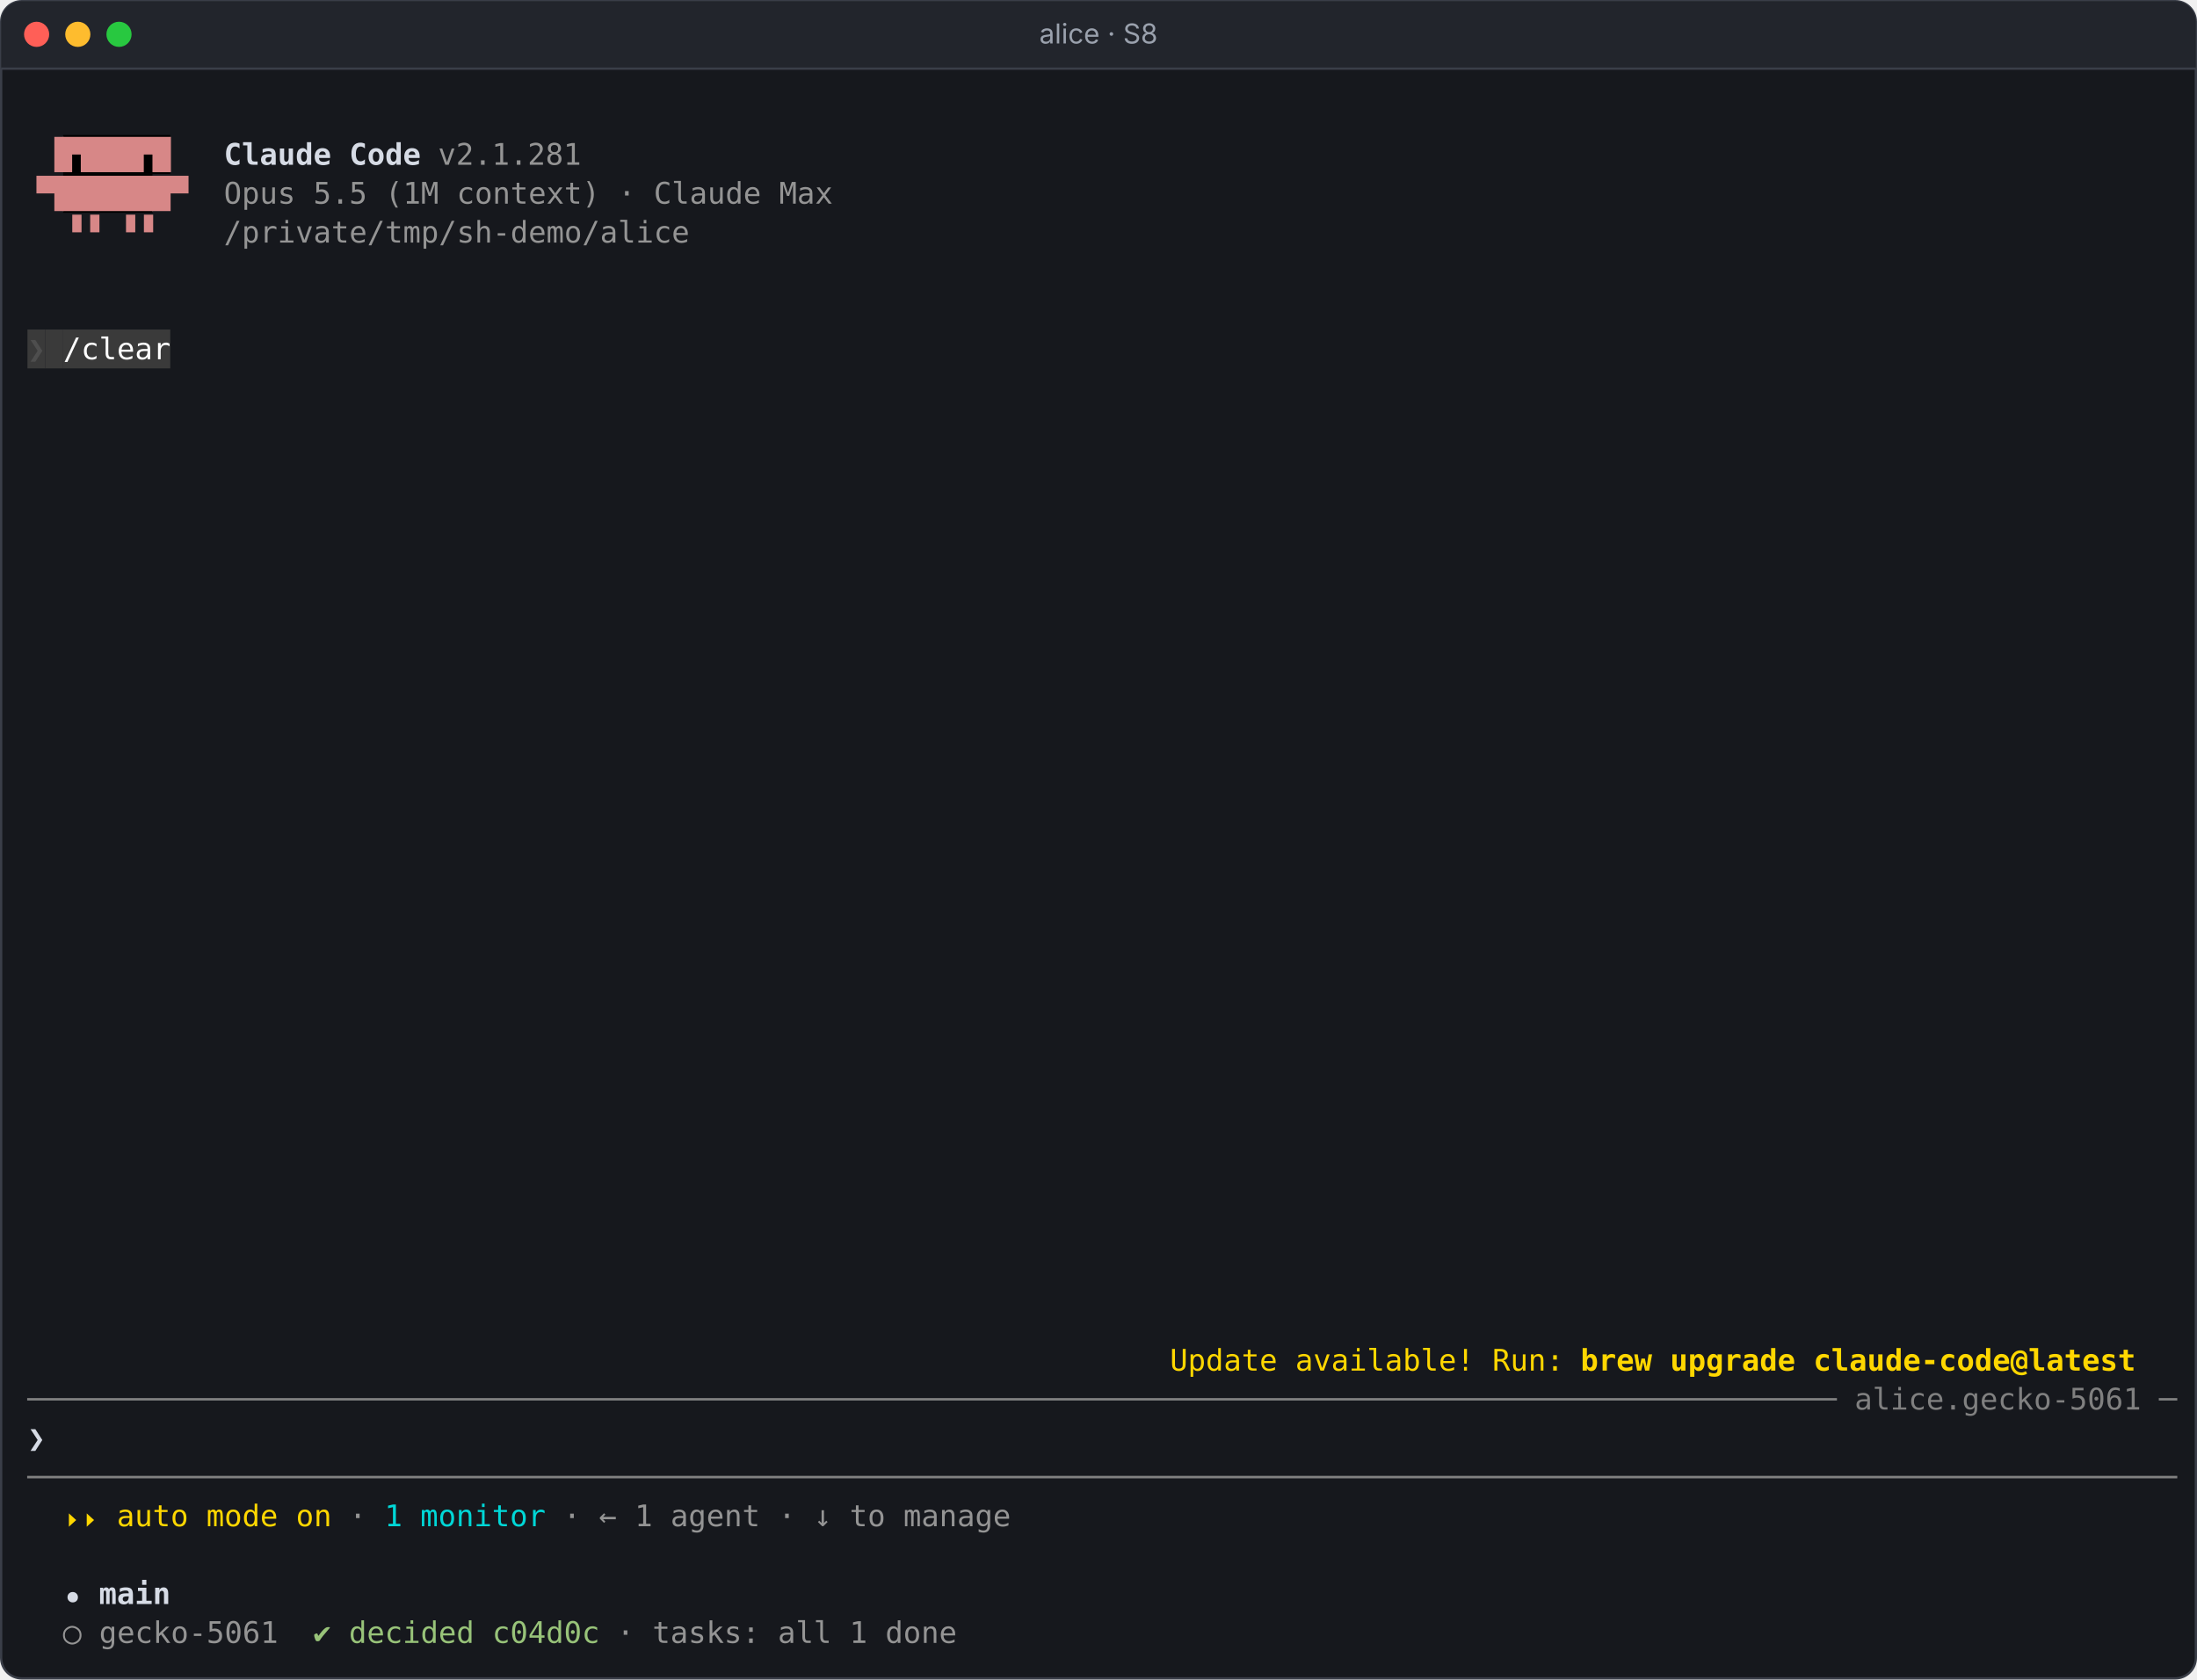
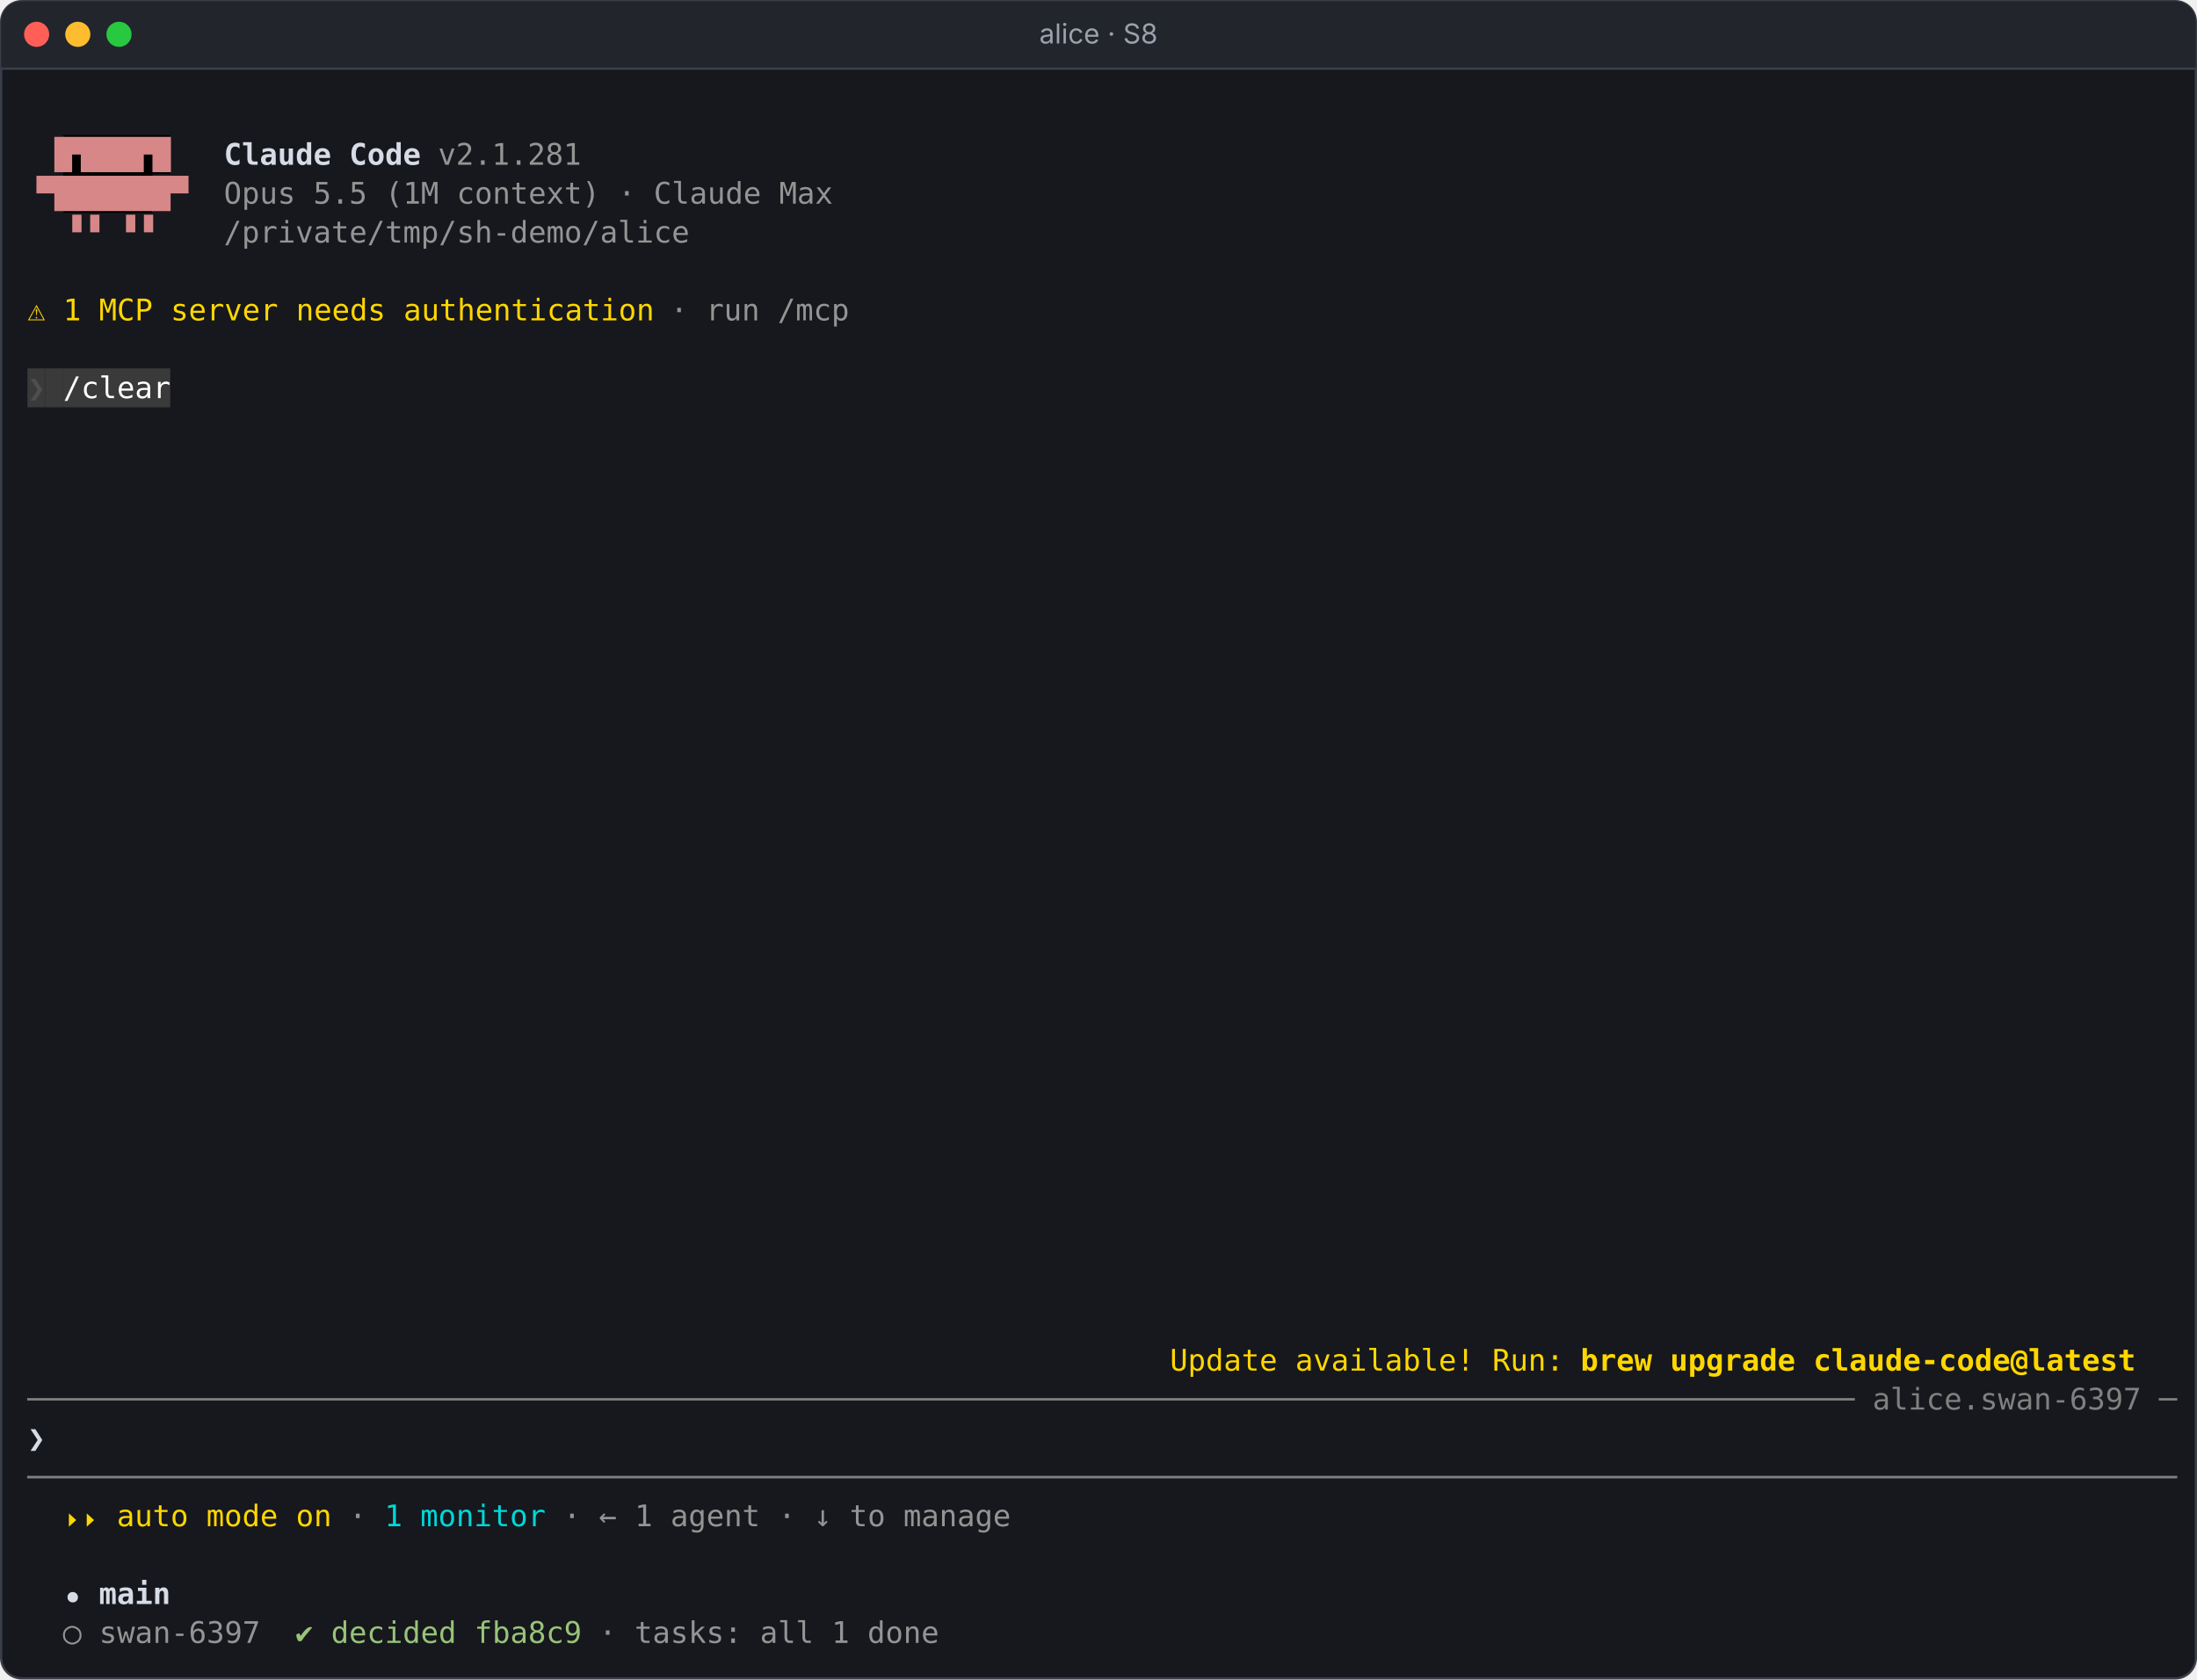
<svg xmlns="http://www.w3.org/2000/svg" viewBox="0 0 960 734" width="960" height="734" role="img" aria-label="alice · S8" font-family="ui-monospace, 'SF Mono', SFMono-Regular, Menlo, Consolas, 'DejaVu Sans Mono', 'Liberation Mono', monospace" font-size="13">
  <rect x="0.5" y="0.5" width="959" height="733" rx="9" fill="#16181d" stroke="#3a3e48" />
  <path d="M0.5 30V9.5a9 9 0 0 1 9-9h941a9 9 0 0 1 9 9V30z" fill="#22252c" />
  <line x1="0.5" y1="30" x2="959.5" y2="30" stroke="#3a3e48" />
  <circle cx="16" cy="15" r="5.5" fill="#ff5f57" />
  <circle cx="34" cy="15" r="5.5" fill="#febc2e" />
  <circle cx="52" cy="15" r="5.5" fill="#28c840" />
  <text x="480" y="19" text-anchor="middle" fill="#9aa1ad" font-size="12" font-family="-apple-system, 'Segoe UI', system-ui, sans-serif">alice · S8</text>
  <g fill="#d6dbe5">
    <rect x="27.6" y="59" width="46.8" height="17" fill="#000000" />
    <rect x="27.6" y="76" width="39" height="17" fill="#000000" />
-     <rect x="12" y="144" width="7.8" height="17" fill="#3a3a3a" />
-     <rect x="19.8" y="144" width="7.8" height="17" fill="#3a3a3a" />
-     <rect x="27.6" y="144" width="46.8" height="17" fill="#3a3a3a" />
+     <rect x="12" y="161" width="7.8" height="17" fill="#3a3a3a" />
+     <rect x="19.8" y="161" width="7.8" height="17" fill="#3a3a3a" />
+     <rect x="27.6" y="161" width="46.8" height="17" fill="#3a3a3a" />
    <text x="12" y="72" fill="#d78787" textLength="15.6" lengthAdjust="spacingAndGlyphs" xml:space="preserve"> ▐</text>
    <text x="27.6" y="72" fill="#d78787" textLength="46.8" lengthAdjust="spacingAndGlyphs" xml:space="preserve">▛███▛█</text>
    <text x="97.8" y="72" font-weight="bold" textLength="85.8" lengthAdjust="spacing" xml:space="preserve">Claude Code</text>
    <text x="191.4" y="72" fill="#949494" textLength="62.4" lengthAdjust="spacing" xml:space="preserve">v2.1.281</text>
    <text x="12" y="89" fill="#d78787" textLength="15.6" lengthAdjust="spacingAndGlyphs" xml:space="preserve">▝▜</text>
    <text x="27.6" y="89" fill="#d78787" textLength="39" lengthAdjust="spacingAndGlyphs" xml:space="preserve">█████</text>
    <text x="66.6" y="89" fill="#d78787" textLength="15.6" lengthAdjust="spacingAndGlyphs" xml:space="preserve">█▀</text>
    <text x="97.8" y="89" fill="#949494" textLength="265.2" lengthAdjust="spacingAndGlyphs" xml:space="preserve">Opus 5.5 (1M context) · Claude Max</text>
    <text x="12" y="106" fill="#d78787" textLength="70.2" lengthAdjust="spacingAndGlyphs" xml:space="preserve">  ▝▝ ▝▝  </text>
    <text x="97.8" y="106" fill="#949494" textLength="202.8" lengthAdjust="spacing" xml:space="preserve">/private/tmp/sh-demo/alice</text>
-     <text x="12" y="157" fill="#4e4e4e" textLength="7.8" lengthAdjust="spacingAndGlyphs" xml:space="preserve">❯</text>
-     <text x="27.6" y="157" fill="#ffffff" textLength="46.8" lengthAdjust="spacing" xml:space="preserve">/clear</text>
+     <text x="12" y="140" fill="#ffd700" textLength="7.8" lengthAdjust="spacingAndGlyphs" xml:space="preserve">⚠</text>
+     <text x="27.6" y="140" fill="#ffd700" textLength="257.4" lengthAdjust="spacing" xml:space="preserve">1 MCP server needs authentication</text>
+     <text x="285" y="140" fill="#949494" textLength="85.8" lengthAdjust="spacingAndGlyphs" xml:space="preserve"> · run /mcp</text>
+     <text x="12" y="174" fill="#4e4e4e" textLength="7.8" lengthAdjust="spacingAndGlyphs" xml:space="preserve">❯</text>
+     <text x="27.6" y="174" fill="#ffffff" textLength="46.8" lengthAdjust="spacing" xml:space="preserve">/clear</text>
    <text x="511.2" y="599" fill="#ffd700" textLength="179.4" lengthAdjust="spacing" xml:space="preserve">Update available! Run: </text>
    <text x="690.6" y="599" fill="#ffd700" font-weight="bold" textLength="241.8" lengthAdjust="spacing" xml:space="preserve">brew upgrade claude-code@latest</text>
-     <text x="12" y="616" fill="#808080" textLength="936" lengthAdjust="spacingAndGlyphs" xml:space="preserve">───────────────────────────────────────────────────────────────────────────────────────────────────── alice.gecko-5061 ─</text>
+     <text x="12" y="616" fill="#808080" textLength="936" lengthAdjust="spacingAndGlyphs" xml:space="preserve">────────────────────────────────────────────────────────────────────────────────────────────────────── alice.swan-6397 ─</text>
    <text x="12" y="633" textLength="15.6" lengthAdjust="spacingAndGlyphs" xml:space="preserve">❯ </text>
    <text x="12" y="650" fill="#808080" textLength="936" lengthAdjust="spacingAndGlyphs" xml:space="preserve">────────────────────────────────────────────────────────────────────────────────────────────────────────────────────────</text>
    <text x="27.6" y="667" fill="#ffd700" textLength="117" lengthAdjust="spacingAndGlyphs" xml:space="preserve">⏵⏵ auto mode on</text>
    <text x="144.6" y="667" fill="#949494" textLength="23.4" lengthAdjust="spacingAndGlyphs" xml:space="preserve"> · </text>
    <text x="168" y="667" fill="#00d7d7" textLength="70.2" lengthAdjust="spacing" xml:space="preserve">1 monitor</text>
    <text x="238.2" y="667" fill="#949494" textLength="202.8" lengthAdjust="spacingAndGlyphs" xml:space="preserve"> · ← 1 agent · ↓ to manage</text>
    <text x="12" y="701" font-weight="bold" textLength="62.4" lengthAdjust="spacingAndGlyphs" xml:space="preserve">  ⏺ main</text>
-     <text x="12" y="718" fill="#949494" textLength="124.8" lengthAdjust="spacingAndGlyphs" xml:space="preserve">  ◯ gecko-5061  </text>
-     <text x="136.8" y="718" fill="#98c379" textLength="124.8" lengthAdjust="spacingAndGlyphs" xml:space="preserve">✔ decided c04d0c</text>
-     <text x="261.6" y="718" fill="#949494" textLength="156" lengthAdjust="spacingAndGlyphs" xml:space="preserve"> · tasks: all 1 done</text>
+     <text x="12" y="718" fill="#949494" textLength="117" lengthAdjust="spacingAndGlyphs" xml:space="preserve">  ◯ swan-6397  </text>
+     <text x="129" y="718" fill="#98c379" textLength="124.8" lengthAdjust="spacingAndGlyphs" xml:space="preserve">✔ decided fba8c9</text>
+     <text x="253.8" y="718" fill="#949494" textLength="156" lengthAdjust="spacingAndGlyphs" xml:space="preserve"> · tasks: all 1 done</text>
  </g>
</svg>
